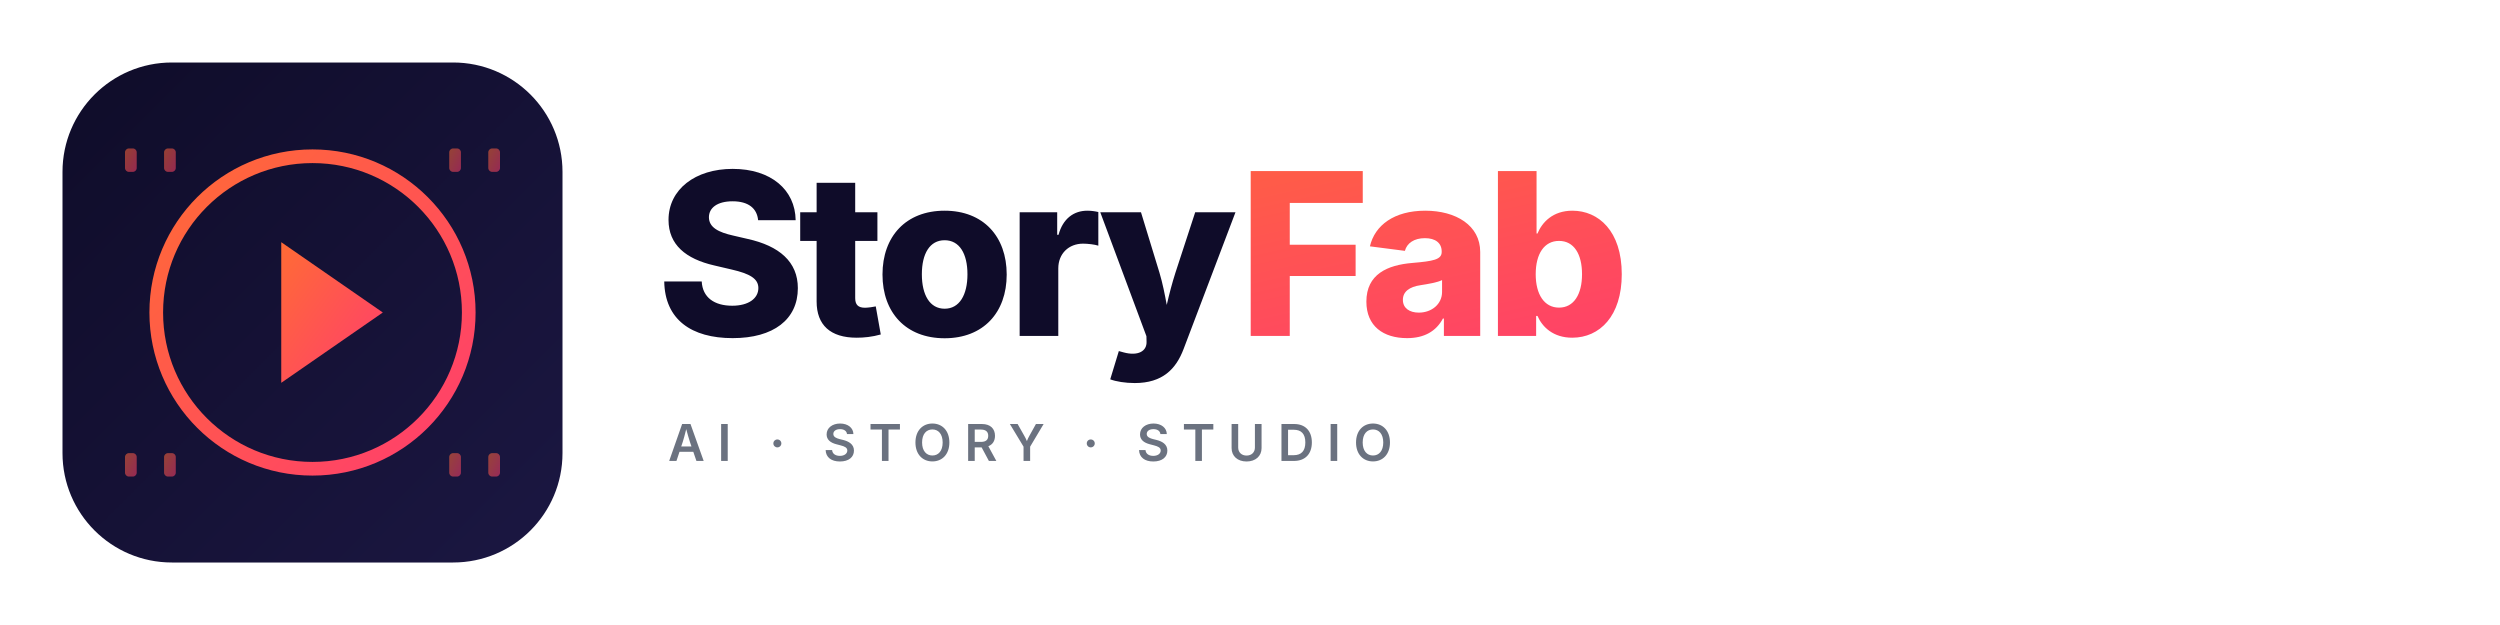
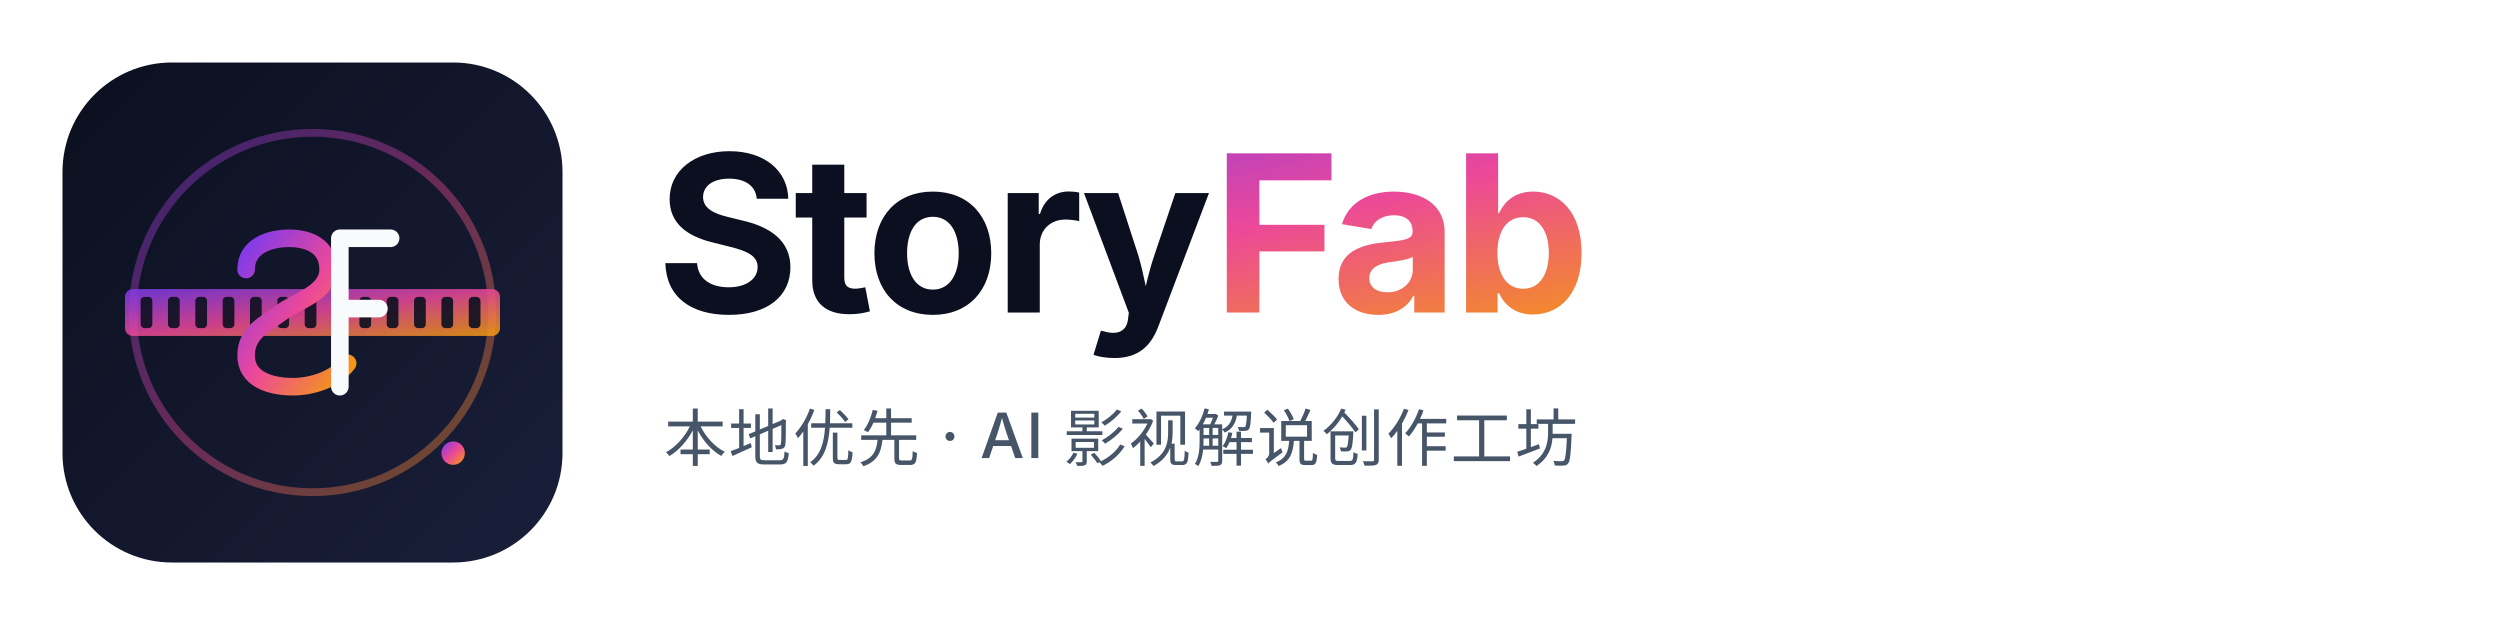
<svg xmlns="http://www.w3.org/2000/svg" viewBox="0 0 640 160" width="640" height="160" role="img" aria-label="StoryFab">
  <defs>
-     <linearGradient id="sfMarkBg" x1="0%" y1="0%" x2="100%" y2="100%">
-       <stop offset="0%" stop-color="#0F0C29" />
-       <stop offset="100%" stop-color="#1B1742" />
+     <linearGradient id="sfHbg" x1="0%" y1="0%" x2="100%" y2="100%">
+       <stop offset="0%" stop-color="#0B0F1F" />
+       <stop offset="100%" stop-color="#1A1F3A" />
    </linearGradient>
-     <linearGradient id="sfMarkRing" x1="0%" y1="0%" x2="100%" y2="100%">
-       <stop offset="0%" stop-color="#FF6B35" />
-       <stop offset="100%" stop-color="#FF3D6E" />
+     <linearGradient id="sfHacc" x1="0%" y1="0%" x2="100%" y2="100%">
+       <stop offset="0%" stop-color="#7C3AED" />
+       <stop offset="50%" stop-color="#EC4899" />
+       <stop offset="100%" stop-color="#F59E0B" />
    </linearGradient>
  </defs>
  <g transform="translate(16 16)">
-     <rect width="128" height="128" rx="28" ry="28" fill="url(#sfMarkBg)" />
-     <circle cx="64" cy="64" r="40" fill="none" stroke="url(#sfMarkRing)" stroke-width="3.5" />
-     <path d="M 56 46 L 82 64 L 56 82 Z" fill="url(#sfMarkRing)" />
-     <g fill="url(#sfMarkRing)" opacity="0.55">
-       <rect x="16" y="22" width="3" height="6" rx="1" />
-       <rect x="26" y="22" width="3" height="6" rx="1" />
-       <rect x="99" y="22" width="3" height="6" rx="1" />
-       <rect x="109" y="22" width="3" height="6" rx="1" />
-       <rect x="16" y="100" width="3" height="6" rx="1" />
-       <rect x="26" y="100" width="3" height="6" rx="1" />
-       <rect x="99" y="100" width="3" height="6" rx="1" />
-       <rect x="109" y="100" width="3" height="6" rx="1" />
+     <rect width="128" height="128" rx="28" ry="28" fill="url(#sfHbg)" />
+     <circle cx="64" cy="64" r="46" fill="none" stroke="url(#sfHacc)" stroke-width="2" stroke-opacity="0.4" />
+     <rect x="16" y="58" width="96" height="12" rx="2" fill="url(#sfHacc)" opacity="0.85" />
+     <rect x="20" y="60" width="3" height="8" rx="1" fill="#0B0F1F" opacity="0.9" />
+     <rect x="27" y="60" width="3" height="8" rx="1" fill="#0B0F1F" opacity="0.9" />
+     <rect x="34" y="60" width="3" height="8" rx="1" fill="#0B0F1F" opacity="0.9" />
+     <rect x="41" y="60" width="3" height="8" rx="1" fill="#0B0F1F" opacity="0.9" />
+     <rect x="48" y="60" width="3" height="8" rx="1" fill="#0B0F1F" opacity="0.9" />
+     <rect x="55" y="60" width="3" height="8" rx="1" fill="#0B0F1F" opacity="0.9" />
+     <rect x="62" y="60" width="3" height="8" rx="1" fill="#0B0F1F" opacity="0.9" />
+     <rect x="69" y="60" width="3" height="8" rx="1" fill="#0B0F1F" opacity="0.9" />
+     <rect x="76" y="60" width="3" height="8" rx="1" fill="#0B0F1F" opacity="0.9" />
+     <rect x="83" y="60" width="3" height="8" rx="1" fill="#0B0F1F" opacity="0.9" />
+     <rect x="90" y="60" width="3" height="8" rx="1" fill="#0B0F1F" opacity="0.9" />
+     <rect x="97" y="60" width="3" height="8" rx="1" fill="#0B0F1F" opacity="0.9" />
+     <rect x="104" y="60" width="3" height="8" rx="1" fill="#0B0F1F" opacity="0.9" />
+     <g transform="translate(64 64)">
+       <path d="M -17 -11 C -17 -17 -11 -19 -6 -19 C -1 -19 4 -17 4 -11 C 4 -5 -4 -3 -8 0 C -12 3 -17 5 -17 11 C -17 17 -11 19 -5 19 C 0 19 6 17 9 13" fill="none" stroke="url(#sfHacc)" stroke-width="4.5" stroke-linecap="round" stroke-linejoin="round" />
+       <path d="M 7 -19 L 7 19 M 7 -19 L 20 -19 M 7 -1 L 17 -1" fill="none" stroke="#F8FAFC" stroke-width="4.5" stroke-linecap="round" stroke-linejoin="round" />
    </g>
+     <circle cx="100" cy="100" r="3" fill="url(#sfHacc)" />
  </g>
  <g transform="translate(168 0)">
-     <text x="0" y="86" font-family="Inter, 'Helvetica Neue', Helvetica, Arial, 'PingFang SC', 'Microsoft YaHei', sans-serif" font-size="58" font-weight="800" letter-spacing="-2" fill="#0F0C29">Story<tspan fill="url(#sfMarkRing)">Fab</tspan>
+     <text x="0" y="80" font-family="'Geist Variable', 'Inter', system-ui, sans-serif" font-size="56" font-weight="700" letter-spacing="-1.5" fill="#0B0F1F">
+       Story<tspan fill="url(#sfHacc)">Fab</tspan>
    </text>
-     <text x="3" y="118" font-family="Inter, 'SF Mono', 'JetBrains Mono', Menlo, Consolas, monospace" font-size="13" font-weight="600" letter-spacing="3.2" fill="#6B7280">AI · STORY · STUDIO</text>
+     <text x="2" y="118" font-family="'Geist Variable', 'Inter', system-ui, sans-serif" font-size="16" font-weight="500" letter-spacing="0.5" fill="#475569">
+       本地优先 · AI 影视解说创作工坊
+     </text>
  </g>
</svg>
